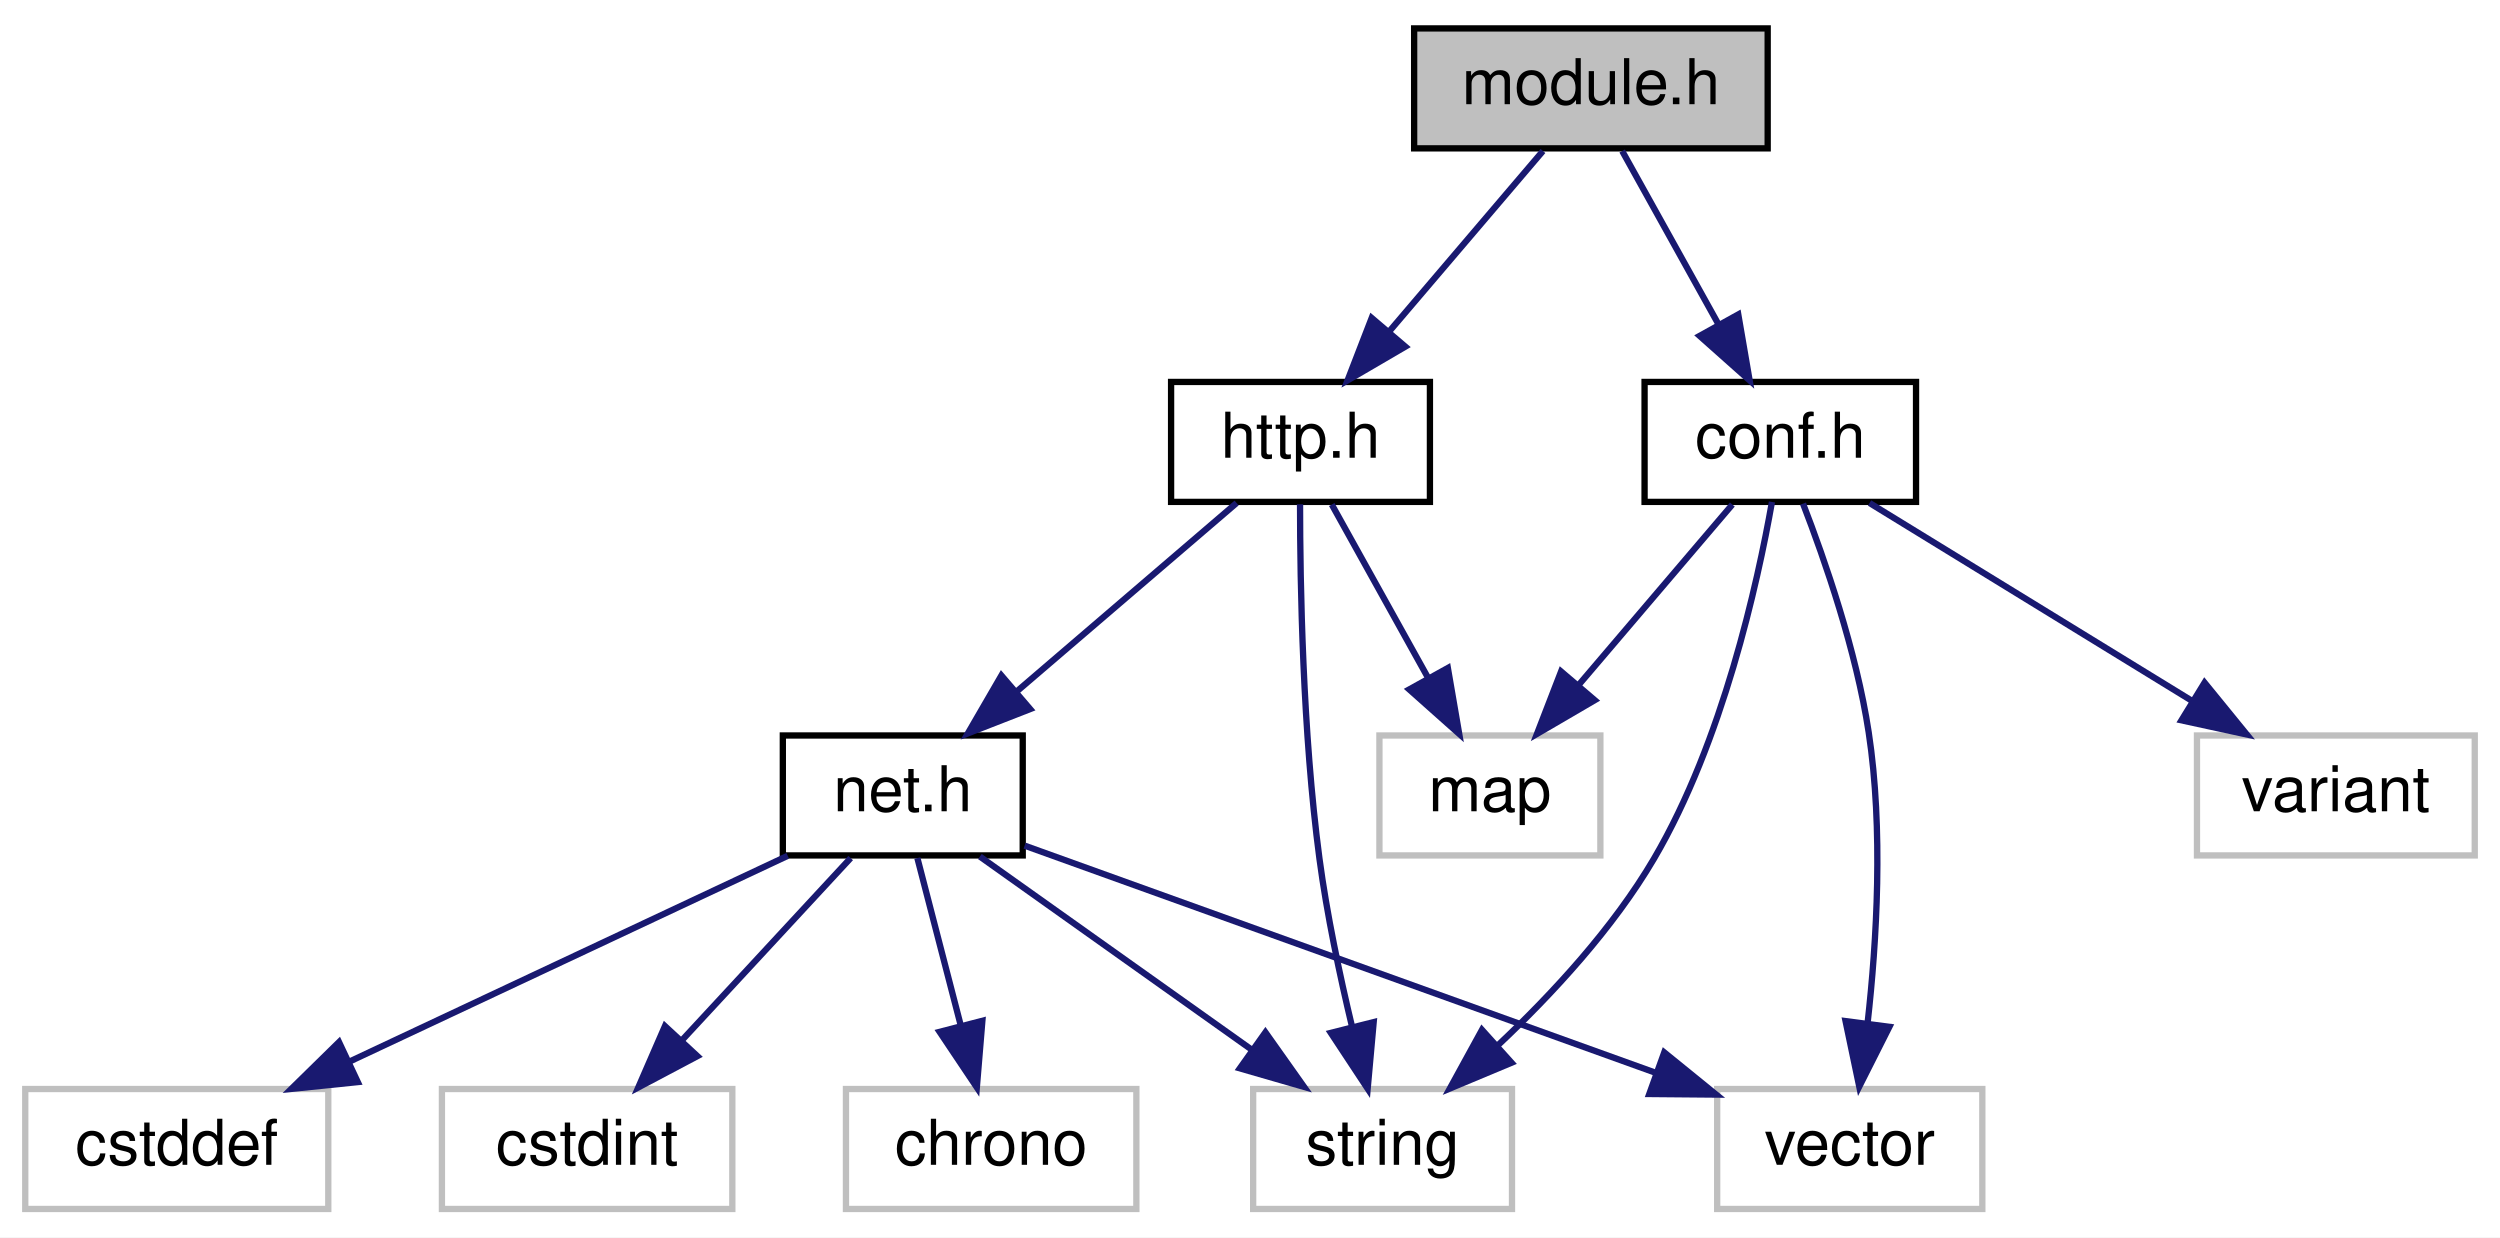
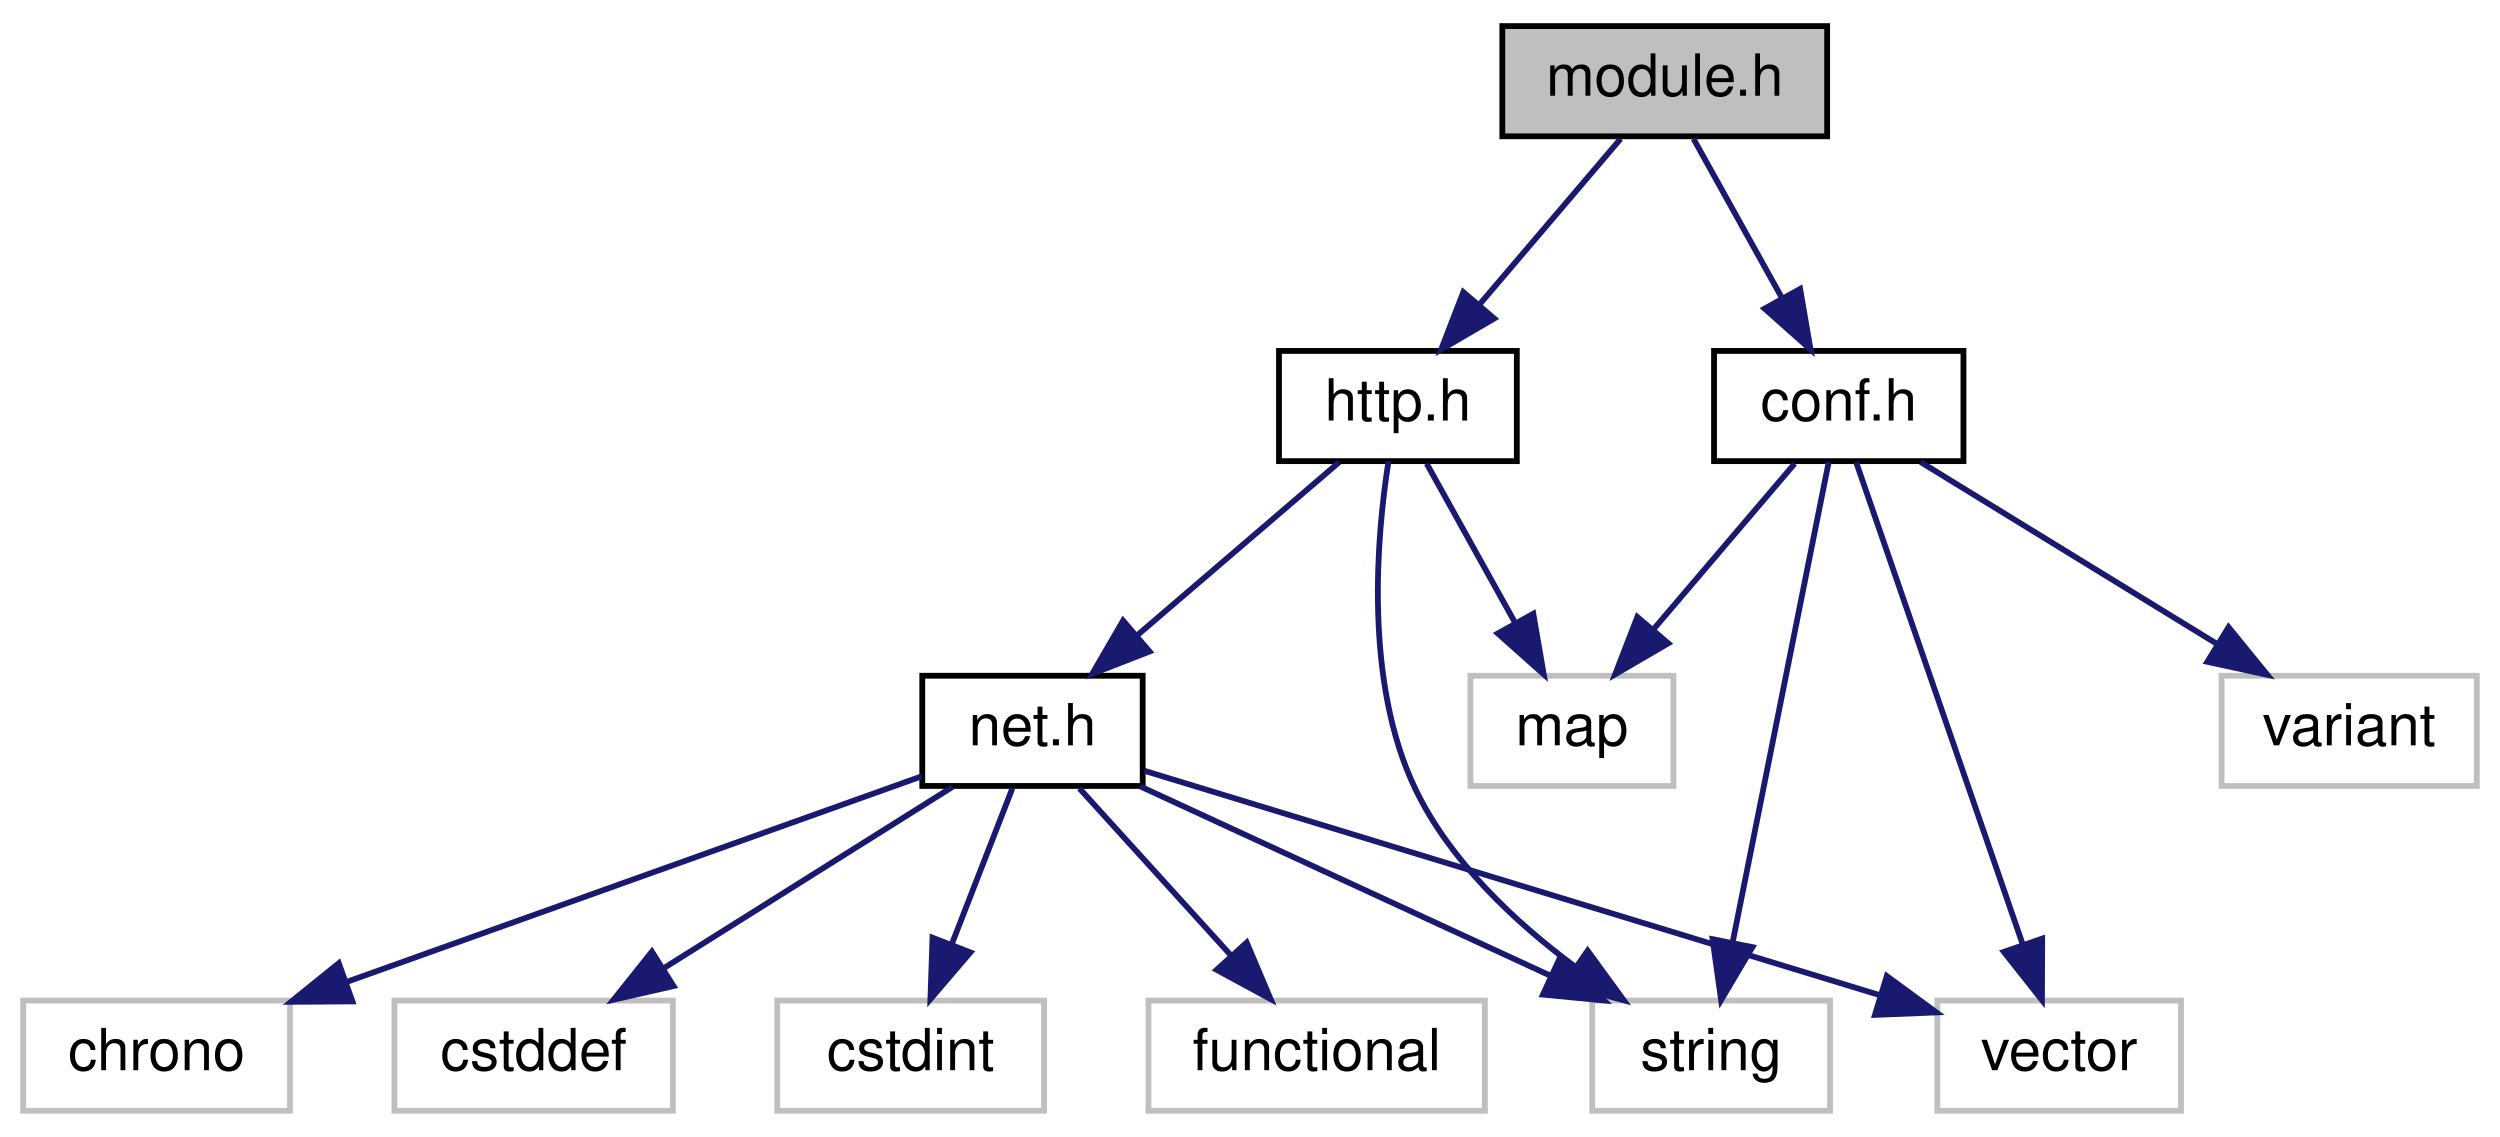
- <svg xmlns="http://www.w3.org/2000/svg" xmlns:xlink="http://www.w3.org/1999/xlink" width="396pt" height="196pt" viewBox="0.00 0.00 396.00 196.00">
+ <svg xmlns="http://www.w3.org/2000/svg" xmlns:xlink="http://www.w3.org/1999/xlink" width="431pt" height="196pt" viewBox="0.00 0.00 431.00 196.00">
  <g id="graph0" class="graph" transform="scale(1 1) rotate(0) translate(4 192)">
-     <polygon fill="white" stroke="none" points="-4,4 -4,-192 392,-192 392,4 -4,4" />
+     <polygon fill="white" stroke="none" points="-4,4 -4,-192 427,-192 427,4 -4,4" />
    <g id="node1" class="node">
-       <polygon fill="#bfbfbf" stroke="black" points="220,-168.5 220,-187.5 276,-187.5 276,-168.5 220,-168.5" />
-       <text text-anchor="middle" x="248" y="-175.5" font-family="Helvetica,sans-Serif" font-size="10.00">module.h</text>
+       <polygon fill="#bfbfbf" stroke="black" points="255,-168.5 255,-187.5 311,-187.5 311,-168.5 255,-168.5" />
+       <text text-anchor="middle" x="283" y="-175.5" font-family="Helvetica,sans-Serif" font-size="10.00">module.h</text>
    </g>
    <g id="node2" class="node">
      <g id="a_node2">
        <a xlink:href="conf_8h.html" target="_top" xlink:title="conf.h">
-           <polygon fill="white" stroke="black" points="256.5,-112.5 256.5,-131.5 299.5,-131.5 299.5,-112.5 256.5,-112.5" />
-           <text text-anchor="middle" x="278" y="-119.5" font-family="Helvetica,sans-Serif" font-size="10.00">conf.h</text>
+           <polygon fill="white" stroke="black" points="291.5,-112.5 291.5,-131.5 334.5,-131.5 334.5,-112.5 291.5,-112.5" />
+           <text text-anchor="middle" x="313" y="-119.5" font-family="Helvetica,sans-Serif" font-size="10.00">conf.h</text>
        </a>
      </g>
    </g>
    <g id="edge1" class="edge">
-       <path fill="none" stroke="midnightblue" d="M252.954,-168.083C257.104,-160.613 263.153,-149.724 268.267,-140.52" />
-       <polygon fill="midnightblue" stroke="midnightblue" points="271.341,-142.192 273.138,-131.751 265.222,-138.793 271.341,-142.192" />
+       <path fill="none" stroke="midnightblue" d="M287.954,-168.083C292.104,-160.613 298.153,-149.724 303.267,-140.52" />
+       <polygon fill="midnightblue" stroke="midnightblue" points="306.341,-142.192 308.138,-131.751 300.222,-138.793 306.341,-142.192" />
    </g>
    <g id="node7" class="node">
      <g id="a_node7">
        <a xlink:href="http_8h.html" target="_top" xlink:title="http.h">
-           <polygon fill="white" stroke="black" points="181.5,-112.5 181.5,-131.5 222.5,-131.5 222.5,-112.5 181.5,-112.5" />
-           <text text-anchor="middle" x="202" y="-119.5" font-family="Helvetica,sans-Serif" font-size="10.00">http.h</text>
+           <polygon fill="white" stroke="black" points="216.5,-112.5 216.5,-131.5 257.5,-131.5 257.5,-112.5 216.5,-112.5" />
+           <text text-anchor="middle" x="237" y="-119.5" font-family="Helvetica,sans-Serif" font-size="10.00">http.h</text>
        </a>
      </g>
    </g>
    <g id="edge6" class="edge">
-       <path fill="none" stroke="midnightblue" d="M240.404,-168.083C233.773,-160.298 223.979,-148.801 215.942,-139.367" />
-       <polygon fill="midnightblue" stroke="midnightblue" points="218.604,-137.094 209.455,-131.751 213.275,-141.633 218.604,-137.094" />
+       <path fill="none" stroke="midnightblue" d="M275.404,-168.083C268.773,-160.298 258.979,-148.801 250.942,-139.367" />
+       <polygon fill="midnightblue" stroke="midnightblue" points="253.604,-137.094 244.455,-131.751 248.275,-141.633 253.604,-137.094" />
    </g>
    <g id="node3" class="node">
-       <polygon fill="white" stroke="#bfbfbf" points="214.5,-56.5 214.5,-75.5 249.5,-75.5 249.5,-56.5 214.5,-56.5" />
-       <text text-anchor="middle" x="232" y="-63.5" font-family="Helvetica,sans-Serif" font-size="10.00">map</text>
+       <polygon fill="white" stroke="#bfbfbf" points="249.5,-56.5 249.5,-75.5 284.5,-75.5 284.5,-56.5 249.5,-56.5" />
+       <text text-anchor="middle" x="267" y="-63.5" font-family="Helvetica,sans-Serif" font-size="10.00">map</text>
    </g>
    <g id="edge2" class="edge">
-       <path fill="none" stroke="midnightblue" d="M270.404,-112.083C263.773,-104.298 253.979,-92.802 245.942,-83.367" />
-       <polygon fill="midnightblue" stroke="midnightblue" points="248.604,-81.094 239.455,-75.751 243.275,-85.633 248.604,-81.094" />
+       <path fill="none" stroke="midnightblue" d="M305.404,-112.083C298.773,-104.298 288.979,-92.802 280.942,-83.367" />
+       <polygon fill="midnightblue" stroke="midnightblue" points="283.604,-81.094 274.455,-75.751 278.275,-85.633 283.604,-81.094" />
    </g>
    <g id="node4" class="node">
-       <polygon fill="white" stroke="#bfbfbf" points="194.5,-0.5 194.5,-19.5 235.5,-19.5 235.5,-0.5 194.5,-0.5" />
-       <text text-anchor="middle" x="215" y="-7.5" font-family="Helvetica,sans-Serif" font-size="10.00">string</text>
+       <polygon fill="white" stroke="#bfbfbf" points="270.5,-0.5 270.5,-19.5 311.5,-19.5 311.5,-0.5 270.5,-0.5" />
+       <text text-anchor="middle" x="291" y="-7.5" font-family="Helvetica,sans-Serif" font-size="10.00">string</text>
    </g>
    <g id="edge3" class="edge">
-       <path fill="none" stroke="midnightblue" d="M276.679,-112.492C274.395,-99.568 268.874,-74.534 258,-56 251.536,-44.982 241.872,-34.544 233.342,-26.499" />
-       <polygon fill="midnightblue" stroke="midnightblue" points="235.427,-23.667 225.653,-19.579 230.745,-28.87 235.427,-23.667" />
+       <path fill="none" stroke="midnightblue" d="M311.274,-112.368C307.723,-94.617 299.533,-53.666 294.719,-29.597" />
+       <polygon fill="midnightblue" stroke="midnightblue" points="298.112,-28.711 292.718,-19.591 291.247,-30.084 298.112,-28.711" />
    </g>
    <g id="node5" class="node">
-       <polygon fill="white" stroke="#bfbfbf" points="344,-56.5 344,-75.5 388,-75.5 388,-56.5 344,-56.5" />
-       <text text-anchor="middle" x="366" y="-63.5" font-family="Helvetica,sans-Serif" font-size="10.00">variant</text>
+       <polygon fill="white" stroke="#bfbfbf" points="379,-56.5 379,-75.5 423,-75.5 423,-56.5 379,-56.5" />
+       <text text-anchor="middle" x="401" y="-63.5" font-family="Helvetica,sans-Serif" font-size="10.00">variant</text>
    </g>
    <g id="edge4" class="edge">
-       <path fill="none" stroke="midnightblue" d="M292.139,-112.324C305.866,-103.9 326.936,-90.971 343.064,-81.074" />
-       <polygon fill="midnightblue" stroke="midnightblue" points="345.204,-83.868 351.896,-75.654 341.543,-77.902 345.204,-83.868" />
+       <path fill="none" stroke="midnightblue" d="M327.139,-112.324C340.866,-103.9 361.936,-90.971 378.064,-81.074" />
+       <polygon fill="midnightblue" stroke="midnightblue" points="380.204,-83.868 386.896,-75.654 376.543,-77.902 380.204,-83.868" />
    </g>
    <g id="node6" class="node">
-       <polygon fill="white" stroke="#bfbfbf" points="268,-0.5 268,-19.5 310,-19.5 310,-0.5 268,-0.5" />
-       <text text-anchor="middle" x="289" y="-7.5" font-family="Helvetica,sans-Serif" font-size="10.00">vector</text>
+       <polygon fill="white" stroke="#bfbfbf" points="330,-0.5 330,-19.5 372,-19.5 372,-0.5 330,-0.5" />
+       <text text-anchor="middle" x="351" y="-7.5" font-family="Helvetica,sans-Serif" font-size="10.00">vector</text>
    </g>
    <g id="edge5" class="edge">
-       <path fill="none" stroke="midnightblue" d="M281.6,-112.222C285.056,-103.285 290.033,-88.942 292,-76 294.337,-60.624 293.292,-42.987 291.828,-29.968" />
-       <polygon fill="midnightblue" stroke="midnightblue" points="295.277,-29.349 290.507,-19.889 288.336,-30.259 295.277,-29.349" />
-     </g>
-     <g id="edge13" class="edge">
-       <path fill="none" stroke="midnightblue" d="M206.954,-112.083C211.104,-104.613 217.153,-93.724 222.267,-84.52" />
-       <polygon fill="midnightblue" stroke="midnightblue" points="225.341,-86.192 227.138,-75.751 219.222,-82.793 225.341,-86.192" />
+       <path fill="none" stroke="midnightblue" d="M315.982,-112.368C322.142,-94.537 336.389,-53.295 344.688,-29.272" />
+       <polygon fill="midnightblue" stroke="midnightblue" points="348.075,-30.186 348.032,-19.591 341.459,-27.901 348.075,-30.186" />
    </g>
    <g id="edge14" class="edge">
-       <path fill="none" stroke="midnightblue" d="M201.927,-112.126C201.932,-99.571 202.346,-75.932 205,-56 206.177,-47.165 208.222,-37.5 210.158,-29.399" />
-       <polygon fill="midnightblue" stroke="midnightblue" points="213.591,-30.1 212.638,-19.548 206.802,-28.391 213.591,-30.1" />
+       <path fill="none" stroke="midnightblue" d="M241.954,-112.083C246.104,-104.613 252.153,-93.724 257.267,-84.52" />
+       <polygon fill="midnightblue" stroke="midnightblue" points="260.341,-86.192 262.138,-75.751 254.222,-82.793 260.341,-86.192" />
+     </g>
+     <g id="edge15" class="edge">
+       <path fill="none" stroke="midnightblue" d="M235.379,-112.494C233.346,-99.572 231.113,-74.54 240,-56 245.981,-43.522 257.173,-33.038 267.552,-25.338" />
+       <polygon fill="midnightblue" stroke="midnightblue" points="269.707,-28.103 275.947,-19.541 265.73,-22.343 269.707,-28.103" />
    </g>
    <g id="node8" class="node">
      <g id="a_node8">
        <a xlink:href="net_8h.html" target="_top" xlink:title="net.h">
-           <polygon fill="white" stroke="black" points="120,-56.5 120,-75.5 158,-75.5 158,-56.5 120,-56.5" />
-           <text text-anchor="middle" x="139" y="-63.5" font-family="Helvetica,sans-Serif" font-size="10.00">net.h</text>
+           <polygon fill="white" stroke="black" points="155,-56.5 155,-75.5 193,-75.5 193,-56.5 155,-56.5" />
+           <text text-anchor="middle" x="174" y="-63.5" font-family="Helvetica,sans-Serif" font-size="10.00">net.h</text>
        </a>
      </g>
    </g>
    <g id="edge7" class="edge">
-       <path fill="none" stroke="midnightblue" d="M191.878,-112.324C182.474,-104.263 168.256,-92.076 156.931,-82.37" />
-       <polygon fill="midnightblue" stroke="midnightblue" points="159.177,-79.684 149.306,-75.834 154.621,-84.999 159.177,-79.684" />
+       <path fill="none" stroke="midnightblue" d="M226.878,-112.324C217.474,-104.263 203.256,-92.076 191.931,-82.37" />
+       <polygon fill="midnightblue" stroke="midnightblue" points="194.177,-79.684 184.306,-75.834 189.621,-84.999 194.177,-79.684" />
+     </g>
+     <g id="edge12" class="edge">
+       <path fill="none" stroke="midnightblue" d="M192.539,-56.444C211.623,-47.636 241.575,-33.812 263.436,-23.722" />
+       <polygon fill="midnightblue" stroke="midnightblue" points="264.935,-26.885 272.548,-19.516 262.001,-20.529 264.935,-26.885" />
+     </g>
+     <g id="edge13" class="edge">
+       <path fill="none" stroke="midnightblue" d="M193.279,-59.118C223.827,-49.798 283.63,-31.554 320.179,-20.403" />
+       <polygon fill="midnightblue" stroke="midnightblue" points="321.284,-23.725 329.828,-17.459 319.241,-17.03 321.284,-23.725" />
+     </g>
+     <g id="node9" class="node">
+       <polygon fill="white" stroke="#bfbfbf" points="0,-0.5 0,-19.5 46,-19.5 46,-0.5 0,-0.5" />
+       <text text-anchor="middle" x="23" y="-7.5" font-family="Helvetica,sans-Serif" font-size="10.00">chrono</text>
+     </g>
+     <g id="edge8" class="edge">
+       <path fill="none" stroke="midnightblue" d="M154.876,-58.161C129.992,-49.262 86.127,-33.575 55.862,-22.752" />
+       <polygon fill="midnightblue" stroke="midnightblue" points="56.761,-19.356 46.166,-19.285 54.404,-25.948 56.761,-19.356" />
+     </g>
+     <g id="node10" class="node">
+       <polygon fill="white" stroke="#bfbfbf" points="64,-0.5 64,-19.5 112,-19.5 112,-0.5 64,-0.5" />
+       <text text-anchor="middle" x="88" y="-7.5" font-family="Helvetica,sans-Serif" font-size="10.00">cstddef</text>
+     </g>
+     <g id="edge9" class="edge">
+       <path fill="none" stroke="midnightblue" d="M160.183,-56.324C146.767,-47.9 126.176,-34.971 110.414,-25.074" />
+       <polygon fill="midnightblue" stroke="midnightblue" points="112.113,-22.008 101.783,-19.654 108.391,-27.936 112.113,-22.008" />
+     </g>
+     <g id="node11" class="node">
+       <polygon fill="white" stroke="#bfbfbf" points="130,-0.5 130,-19.5 176,-19.5 176,-0.5 130,-0.5" />
+       <text text-anchor="middle" x="153" y="-7.5" font-family="Helvetica,sans-Serif" font-size="10.00">cstdint</text>
+     </g>
+     <g id="edge10" class="edge">
+       <path fill="none" stroke="midnightblue" d="M170.532,-56.083C167.688,-48.77 163.571,-38.181 160.04,-29.103" />
+       <polygon fill="midnightblue" stroke="midnightblue" points="163.29,-27.802 156.403,-19.751 156.766,-30.34 163.29,-27.802" />
+     </g>
+     <g id="node12" class="node">
+       <polygon fill="white" stroke="#bfbfbf" points="194,-0.5 194,-19.5 252,-19.5 252,-0.5 194,-0.5" />
+       <text text-anchor="middle" x="223" y="-7.5" font-family="Helvetica,sans-Serif" font-size="10.00">functional</text>
    </g>
    <g id="edge11" class="edge">
-       <path fill="none" stroke="midnightblue" d="M151.211,-56.324C162.776,-48.107 180.375,-35.602 194.161,-25.807" />
-       <polygon fill="midnightblue" stroke="midnightblue" points="196.443,-28.479 202.567,-19.834 192.388,-22.773 196.443,-28.479" />
-     </g>
-     <g id="edge12" class="edge">
-       <path fill="none" stroke="midnightblue" d="M158.303,-58.051C183.611,-48.94 228.303,-32.851 258.285,-22.058" />
-       <polygon fill="midnightblue" stroke="midnightblue" points="259.616,-25.298 267.839,-18.618 257.245,-18.712 259.616,-25.298" />
-     </g>
-     <g id="node9" class="node">
-       <polygon fill="white" stroke="#bfbfbf" points="130,-0.5 130,-19.5 176,-19.5 176,-0.5 130,-0.5" />
-       <text text-anchor="middle" x="153" y="-7.5" font-family="Helvetica,sans-Serif" font-size="10.00">chrono</text>
-     </g>
-     <g id="edge8" class="edge">
-       <path fill="none" stroke="midnightblue" d="M141.312,-56.083C143.167,-48.927 145.835,-38.635 148.154,-29.691" />
-       <polygon fill="midnightblue" stroke="midnightblue" points="151.609,-30.309 150.731,-19.751 144.834,-28.553 151.609,-30.309" />
-     </g>
-     <g id="node10" class="node">
-       <polygon fill="white" stroke="#bfbfbf" points="0,-0.5 0,-19.5 48,-19.5 48,-0.5 0,-0.5" />
-       <text text-anchor="middle" x="24" y="-7.5" font-family="Helvetica,sans-Serif" font-size="10.00">cstddef</text>
-     </g>
-     <g id="edge9" class="edge">
-       <path fill="none" stroke="midnightblue" d="M120.778,-56.444C102.104,-47.675 72.844,-33.935 51.383,-23.858" />
-       <polygon fill="midnightblue" stroke="midnightblue" points="52.676,-20.599 42.137,-19.516 49.701,-26.935 52.676,-20.599" />
-     </g>
-     <g id="node11" class="node">
-       <polygon fill="white" stroke="#bfbfbf" points="66,-0.5 66,-19.5 112,-19.5 112,-0.5 66,-0.5" />
-       <text text-anchor="middle" x="89" y="-7.5" font-family="Helvetica,sans-Serif" font-size="10.00">cstdint</text>
-     </g>
-     <g id="edge10" class="edge">
-       <path fill="none" stroke="midnightblue" d="M130.744,-56.083C123.535,-48.298 112.89,-36.801 104.154,-27.366" />
-       <polygon fill="midnightblue" stroke="midnightblue" points="106.465,-24.711 97.103,-19.751 101.329,-29.467 106.465,-24.711" />
+       <path fill="none" stroke="midnightblue" d="M182.091,-56.083C189.155,-48.298 199.588,-36.801 208.149,-27.366" />
+       <polygon fill="midnightblue" stroke="midnightblue" points="210.931,-29.509 215.059,-19.751 205.747,-24.805 210.931,-29.509" />
    </g>
  </g>
</svg>
